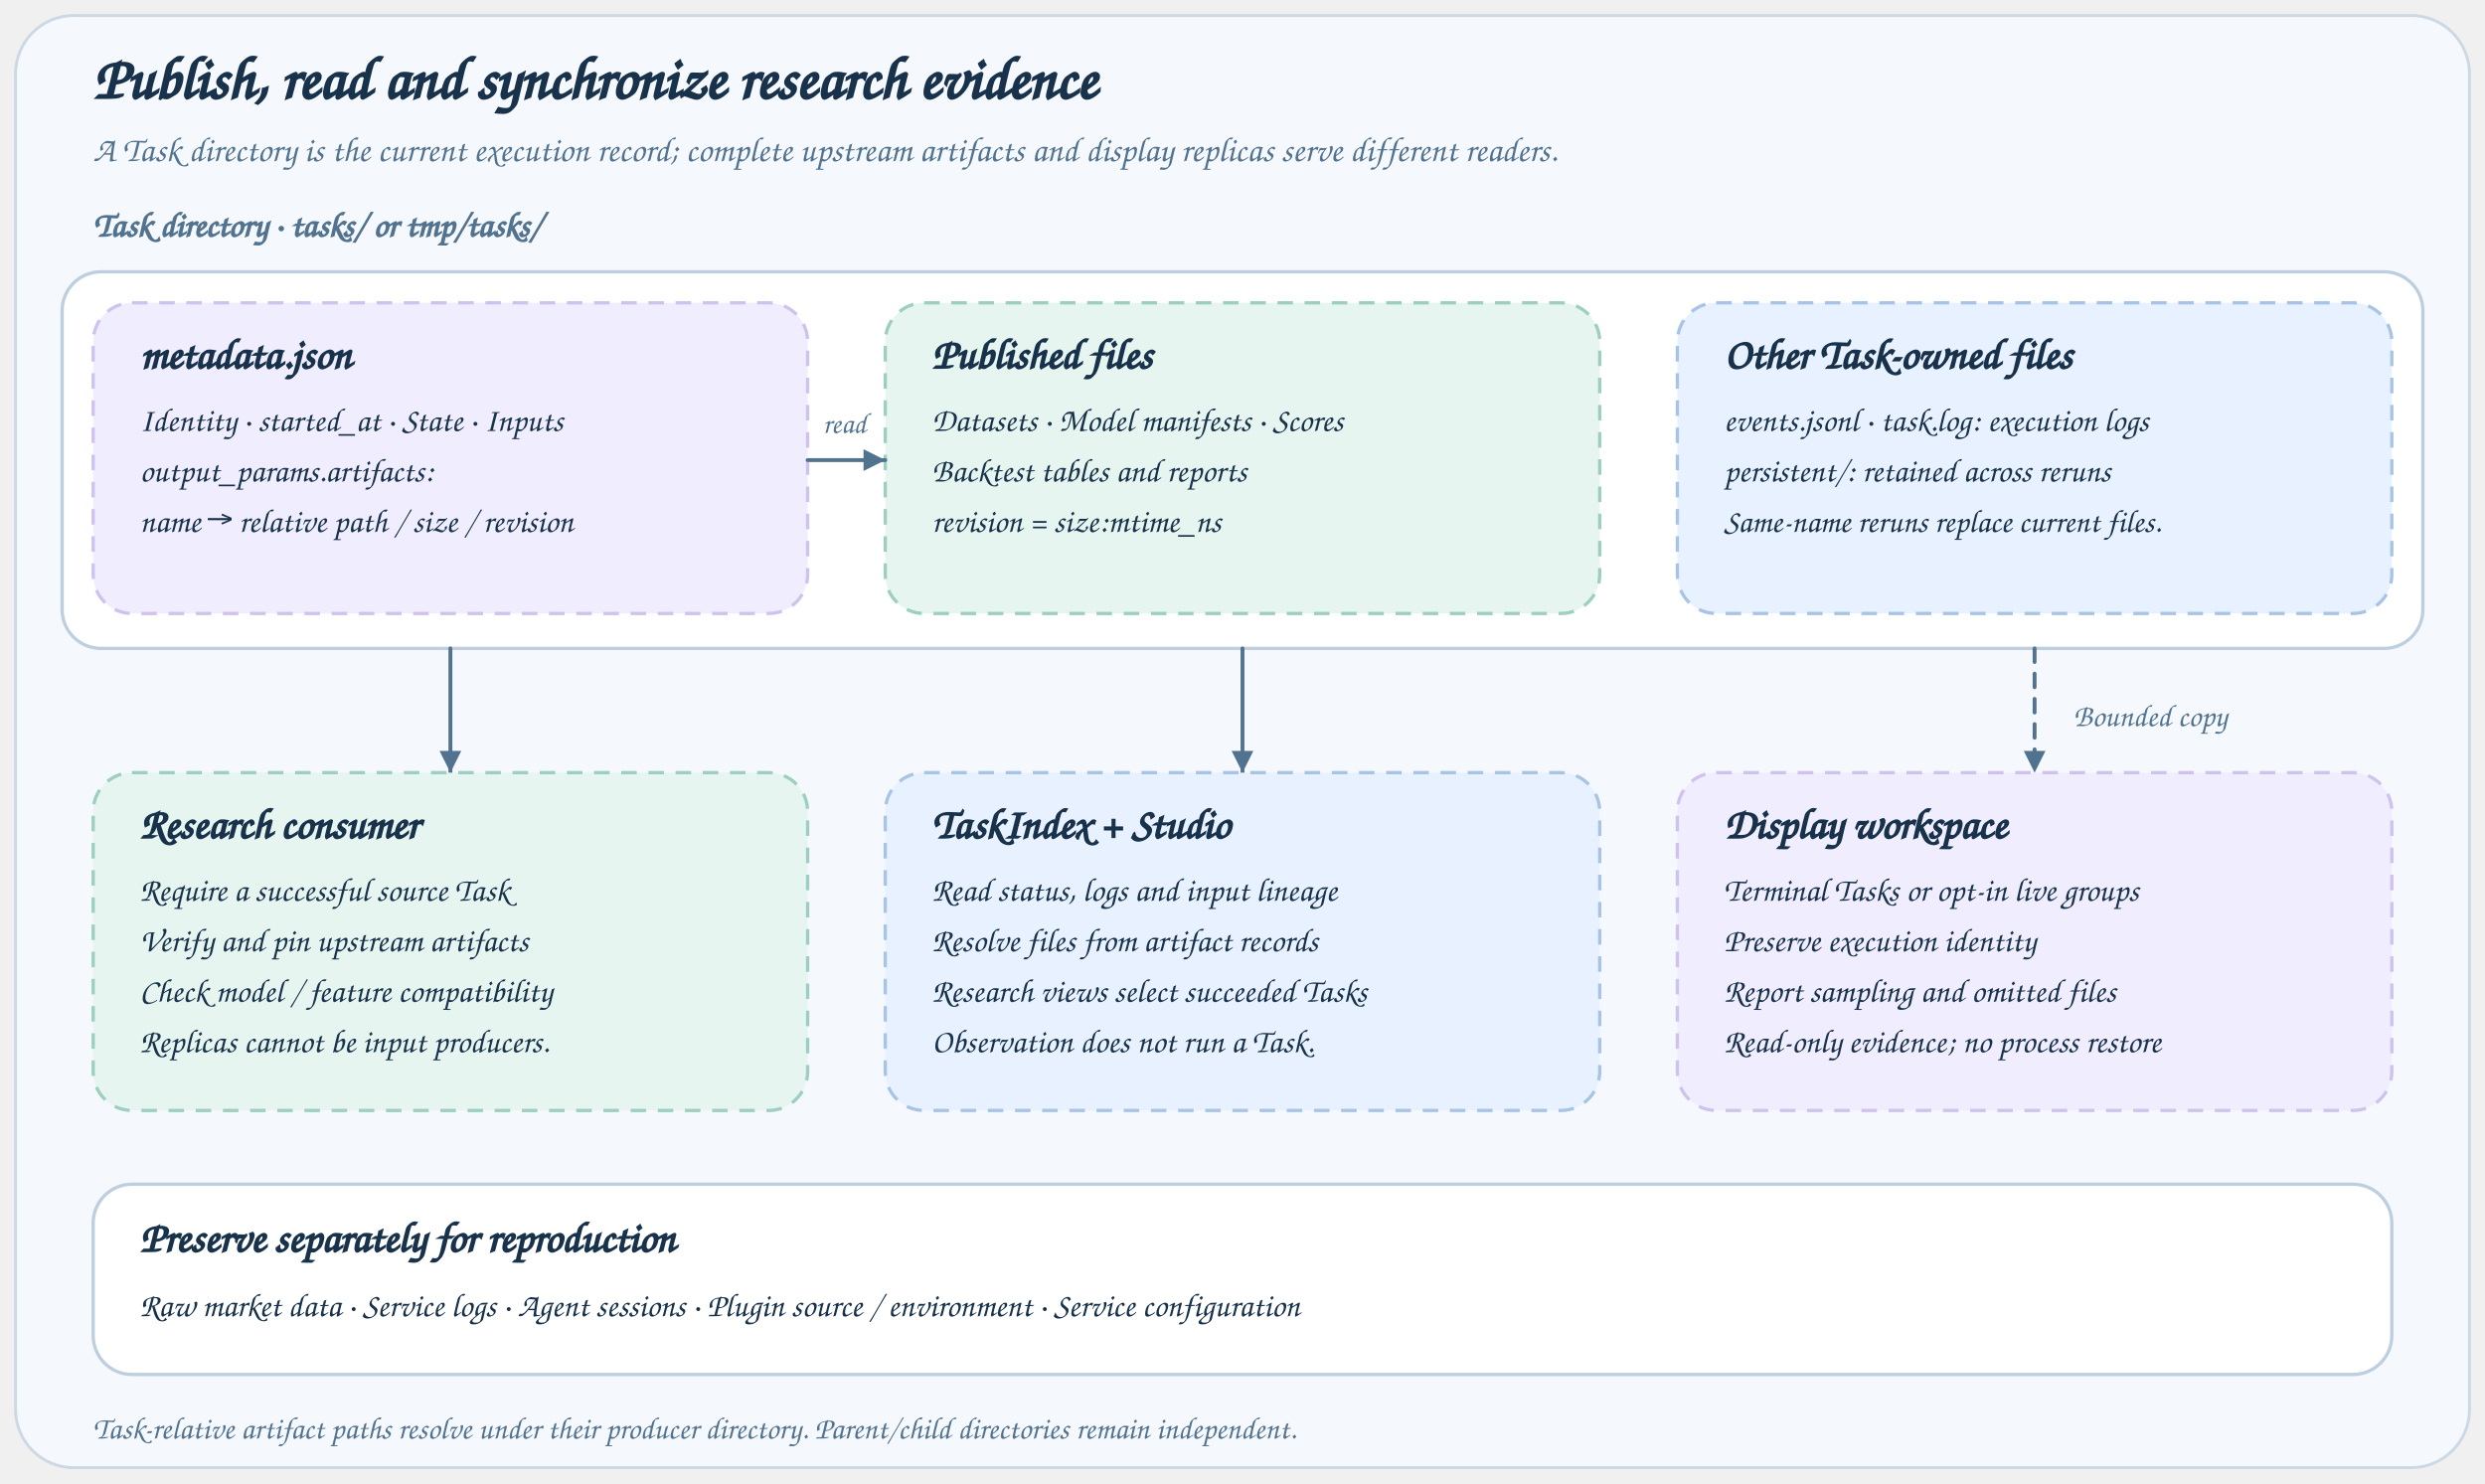
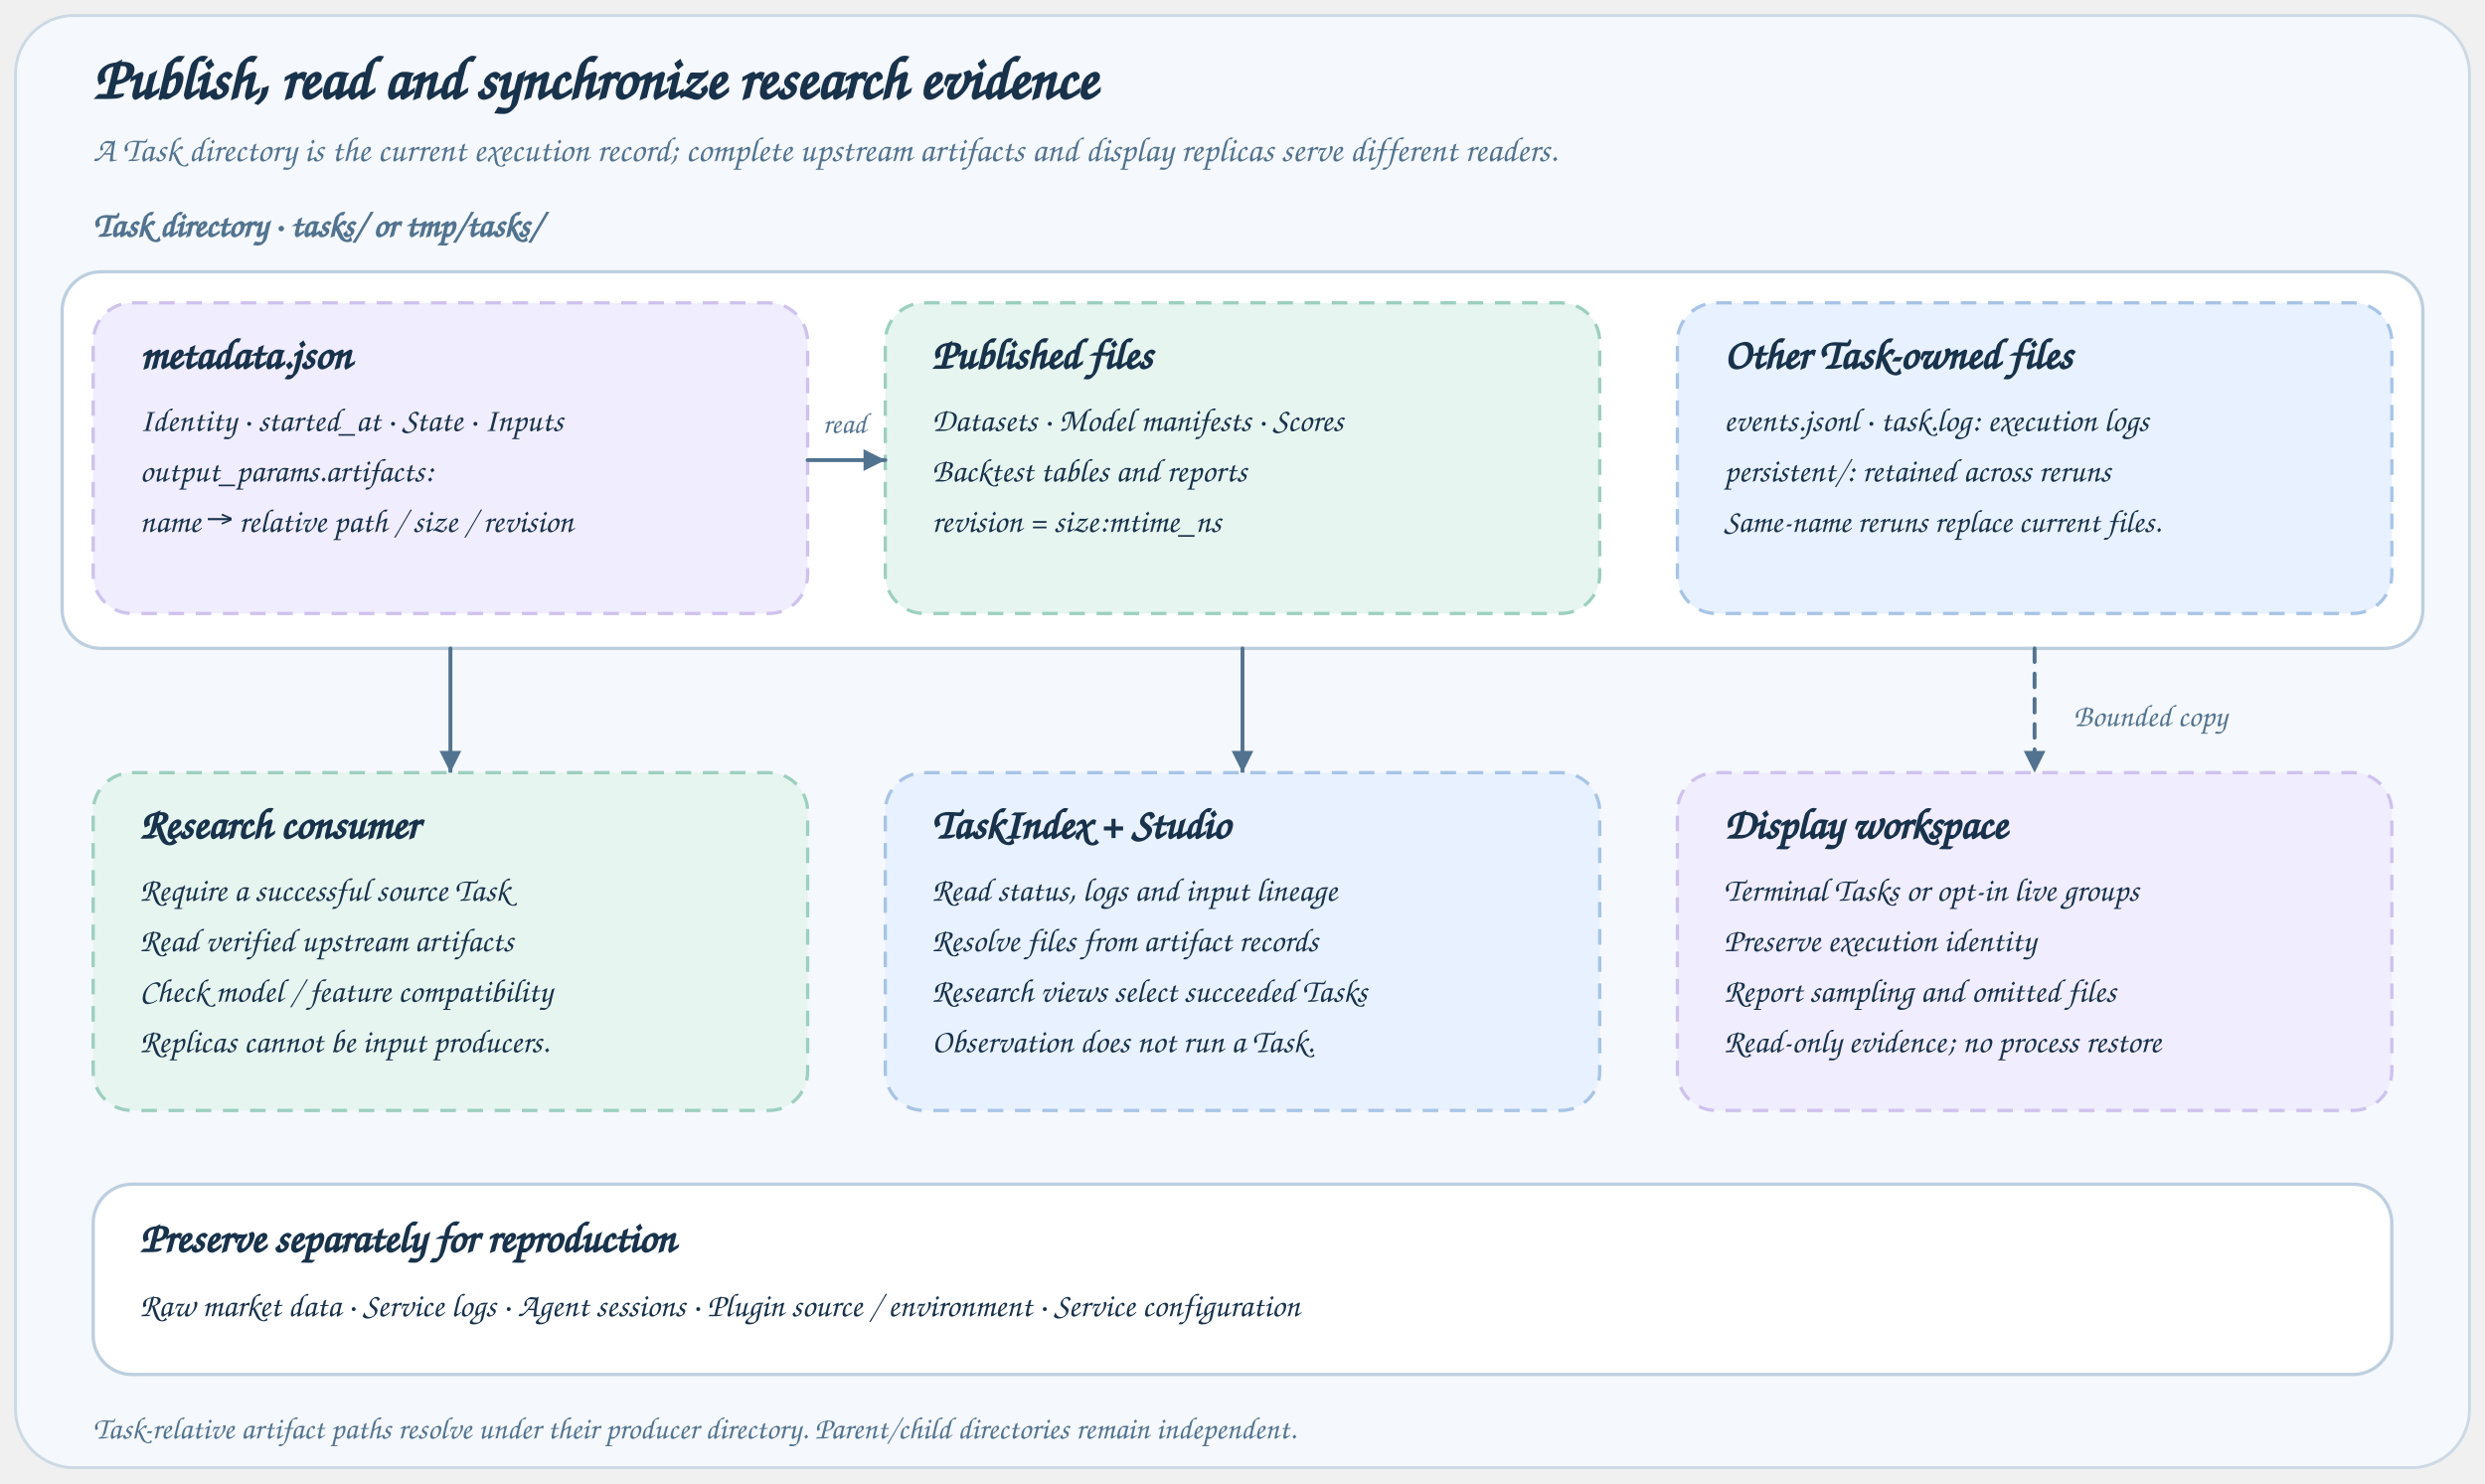
<svg xmlns="http://www.w3.org/2000/svg" width="1280" height="764" viewBox="0 0 1280 764" role="img" aria-labelledby="title desc">
  <defs>
    <marker id="arrow" viewBox="0 0 10 10" refX="9" refY="5" markerWidth="7" markerHeight="7" orient="auto">
      <path d="M 1 1 L 9 5 L 1 9 Z" fill="#52738f" />
    </marker>
  </defs>
  <rect x="8" y="8" width="1264" height="748" rx="30" fill="#f5f8fc" stroke="#ccd9e5" stroke-width="1.5" />
  <g font-family="'Comic Sans MS', 'Chalkboard SE', 'Comic Neue', cursive" fill="#18324b" data-diagram-content="true">
    <text x="48" y="51" font-size="31" font-weight="700">Publish, read and synchronize research evidence</text>
    <text x="48" y="83" font-size="18" fill="#52738f">A Task directory is the current execution record; complete upstream artifacts and display replicas serve different readers.</text>
    <text x="48" y="122" font-size="18" font-weight="700" fill="#52738f">Task directory · tasks/ or tmp/tasks/</text>
    <rect x="32" y="140" width="1216" height="194" rx="20" fill="#ffffff" stroke="#bdcfdf" stroke-width="1.7" />
    <rect x="48" y="156" width="368" height="160" rx="20" fill="#f0edff" stroke="#cfc2ed" stroke-width="1.7" stroke-dasharray="8 6" />
    <text x="72" y="190" font-size="22" font-weight="700">metadata.json</text>
    <text x="72" y="222" font-size="17">Identity · started_at · State · Inputs</text>
    <text x="72" y="248" font-size="17">output_params.artifacts:</text>
    <text x="72" y="274" font-size="17">name → relative path / size / revision</text>
    <rect x="456" y="156" width="368" height="160" rx="20" fill="#e6f5ef" stroke="#9ccfbf" stroke-width="1.7" stroke-dasharray="8 6" />
    <text x="480" y="190" font-size="22" font-weight="700">Published files</text>
    <text x="480" y="222" font-size="17">Datasets · Model manifests · Scores</text>
    <text x="480" y="248" font-size="17">Backtest tables and reports</text>
    <text x="480" y="274" font-size="17">revision = size:mtime_ns</text>
    <rect x="864" y="156" width="368" height="160" rx="20" fill="#e8f1ff" stroke="#a7c4e6" stroke-width="1.7" stroke-dasharray="8 6" />
    <text x="888" y="190" font-size="22" font-weight="700">Other Task-owned files</text>
    <text x="888" y="222" font-size="17">events.jsonl · task.log: execution logs</text>
    <text x="888" y="248" font-size="17">persistent/: retained across reruns</text>
    <text x="888" y="274" font-size="16.5">Same-name reruns replace current files.</text>
    <path d="M 416 237 L 456 237" fill="none" stroke="#52738f" stroke-width="2" stroke-linecap="round" stroke-linejoin="round" marker-end="url(#arrow)" />
    <text x="435" y="223" font-size="15" fill="#52738f" text-anchor="middle">read</text>
    <path d="M 232 334 L 232 398" fill="none" stroke="#52738f" stroke-width="2" stroke-linecap="round" stroke-linejoin="round" marker-end="url(#arrow)" />
    <path d="M 640 334 L 640 398" fill="none" stroke="#52738f" stroke-width="2" stroke-linecap="round" stroke-linejoin="round" marker-end="url(#arrow)" />
    <path d="M 1048 334 L 1048 398" fill="none" stroke="#52738f" stroke-width="2" stroke-linecap="round" stroke-linejoin="round" marker-end="url(#arrow)" stroke-dasharray="7 6" />
    <text x="1068" y="374" font-size="16" fill="#52738f">Bounded copy</text>
    <rect x="48" y="398" width="368" height="174" rx="20" fill="#e6f5ef" stroke="#9ccfbf" stroke-width="1.7" stroke-dasharray="8 6" />
    <text x="72" y="432" font-size="22" font-weight="700">Research consumer</text>
    <text x="72" y="464" font-size="17">Require a successful source Task</text>
-     <text x="72" y="490" font-size="17">Verify and pin upstream artifacts</text>
+     <text x="72" y="490" font-size="17">Read verified upstream artifacts</text>
    <text x="72" y="516" font-size="17">Check model / feature compatibility</text>
    <text x="72" y="542" font-size="17">Replicas cannot be input producers.</text>
    <rect x="456" y="398" width="368" height="174" rx="20" fill="#e8f1ff" stroke="#a7c4e6" stroke-width="1.7" stroke-dasharray="8 6" />
    <text x="480" y="432" font-size="22" font-weight="700">TaskIndex + Studio</text>
    <text x="480" y="464" font-size="17">Read status, logs and input lineage</text>
    <text x="480" y="490" font-size="17">Resolve files from artifact records</text>
    <text x="480" y="516" font-size="17">Research views select succeeded Tasks</text>
    <text x="480" y="542" font-size="17">Observation does not run a Task.</text>
    <rect x="864" y="398" width="368" height="174" rx="20" fill="#f0edff" stroke="#cfc2ed" stroke-width="1.7" stroke-dasharray="8 6" />
    <text x="888" y="432" font-size="22" font-weight="700">Display workspace</text>
    <text x="888" y="464" font-size="17">Terminal Tasks or opt-in live groups</text>
    <text x="888" y="490" font-size="17">Preserve execution identity</text>
    <text x="888" y="516" font-size="17">Report sampling and omitted files</text>
    <text x="888" y="542" font-size="17">Read-only evidence; no process restore</text>
    <rect x="48" y="610" width="1184" height="98" rx="20" fill="#ffffff" stroke="#bdcfdf" stroke-width="1.7" />
    <text x="72" y="645" font-size="22" font-weight="700">Preserve separately for reproduction</text>
    <text x="72" y="678" font-size="17">Raw market data · Service logs · Agent sessions · Plugin source / environment · Service configuration</text>
    <text x="48" y="741" font-size="16" fill="#52738f">Task-relative artifact paths resolve under their producer directory. Parent/child directories remain independent.</text>
  </g>
</svg>
